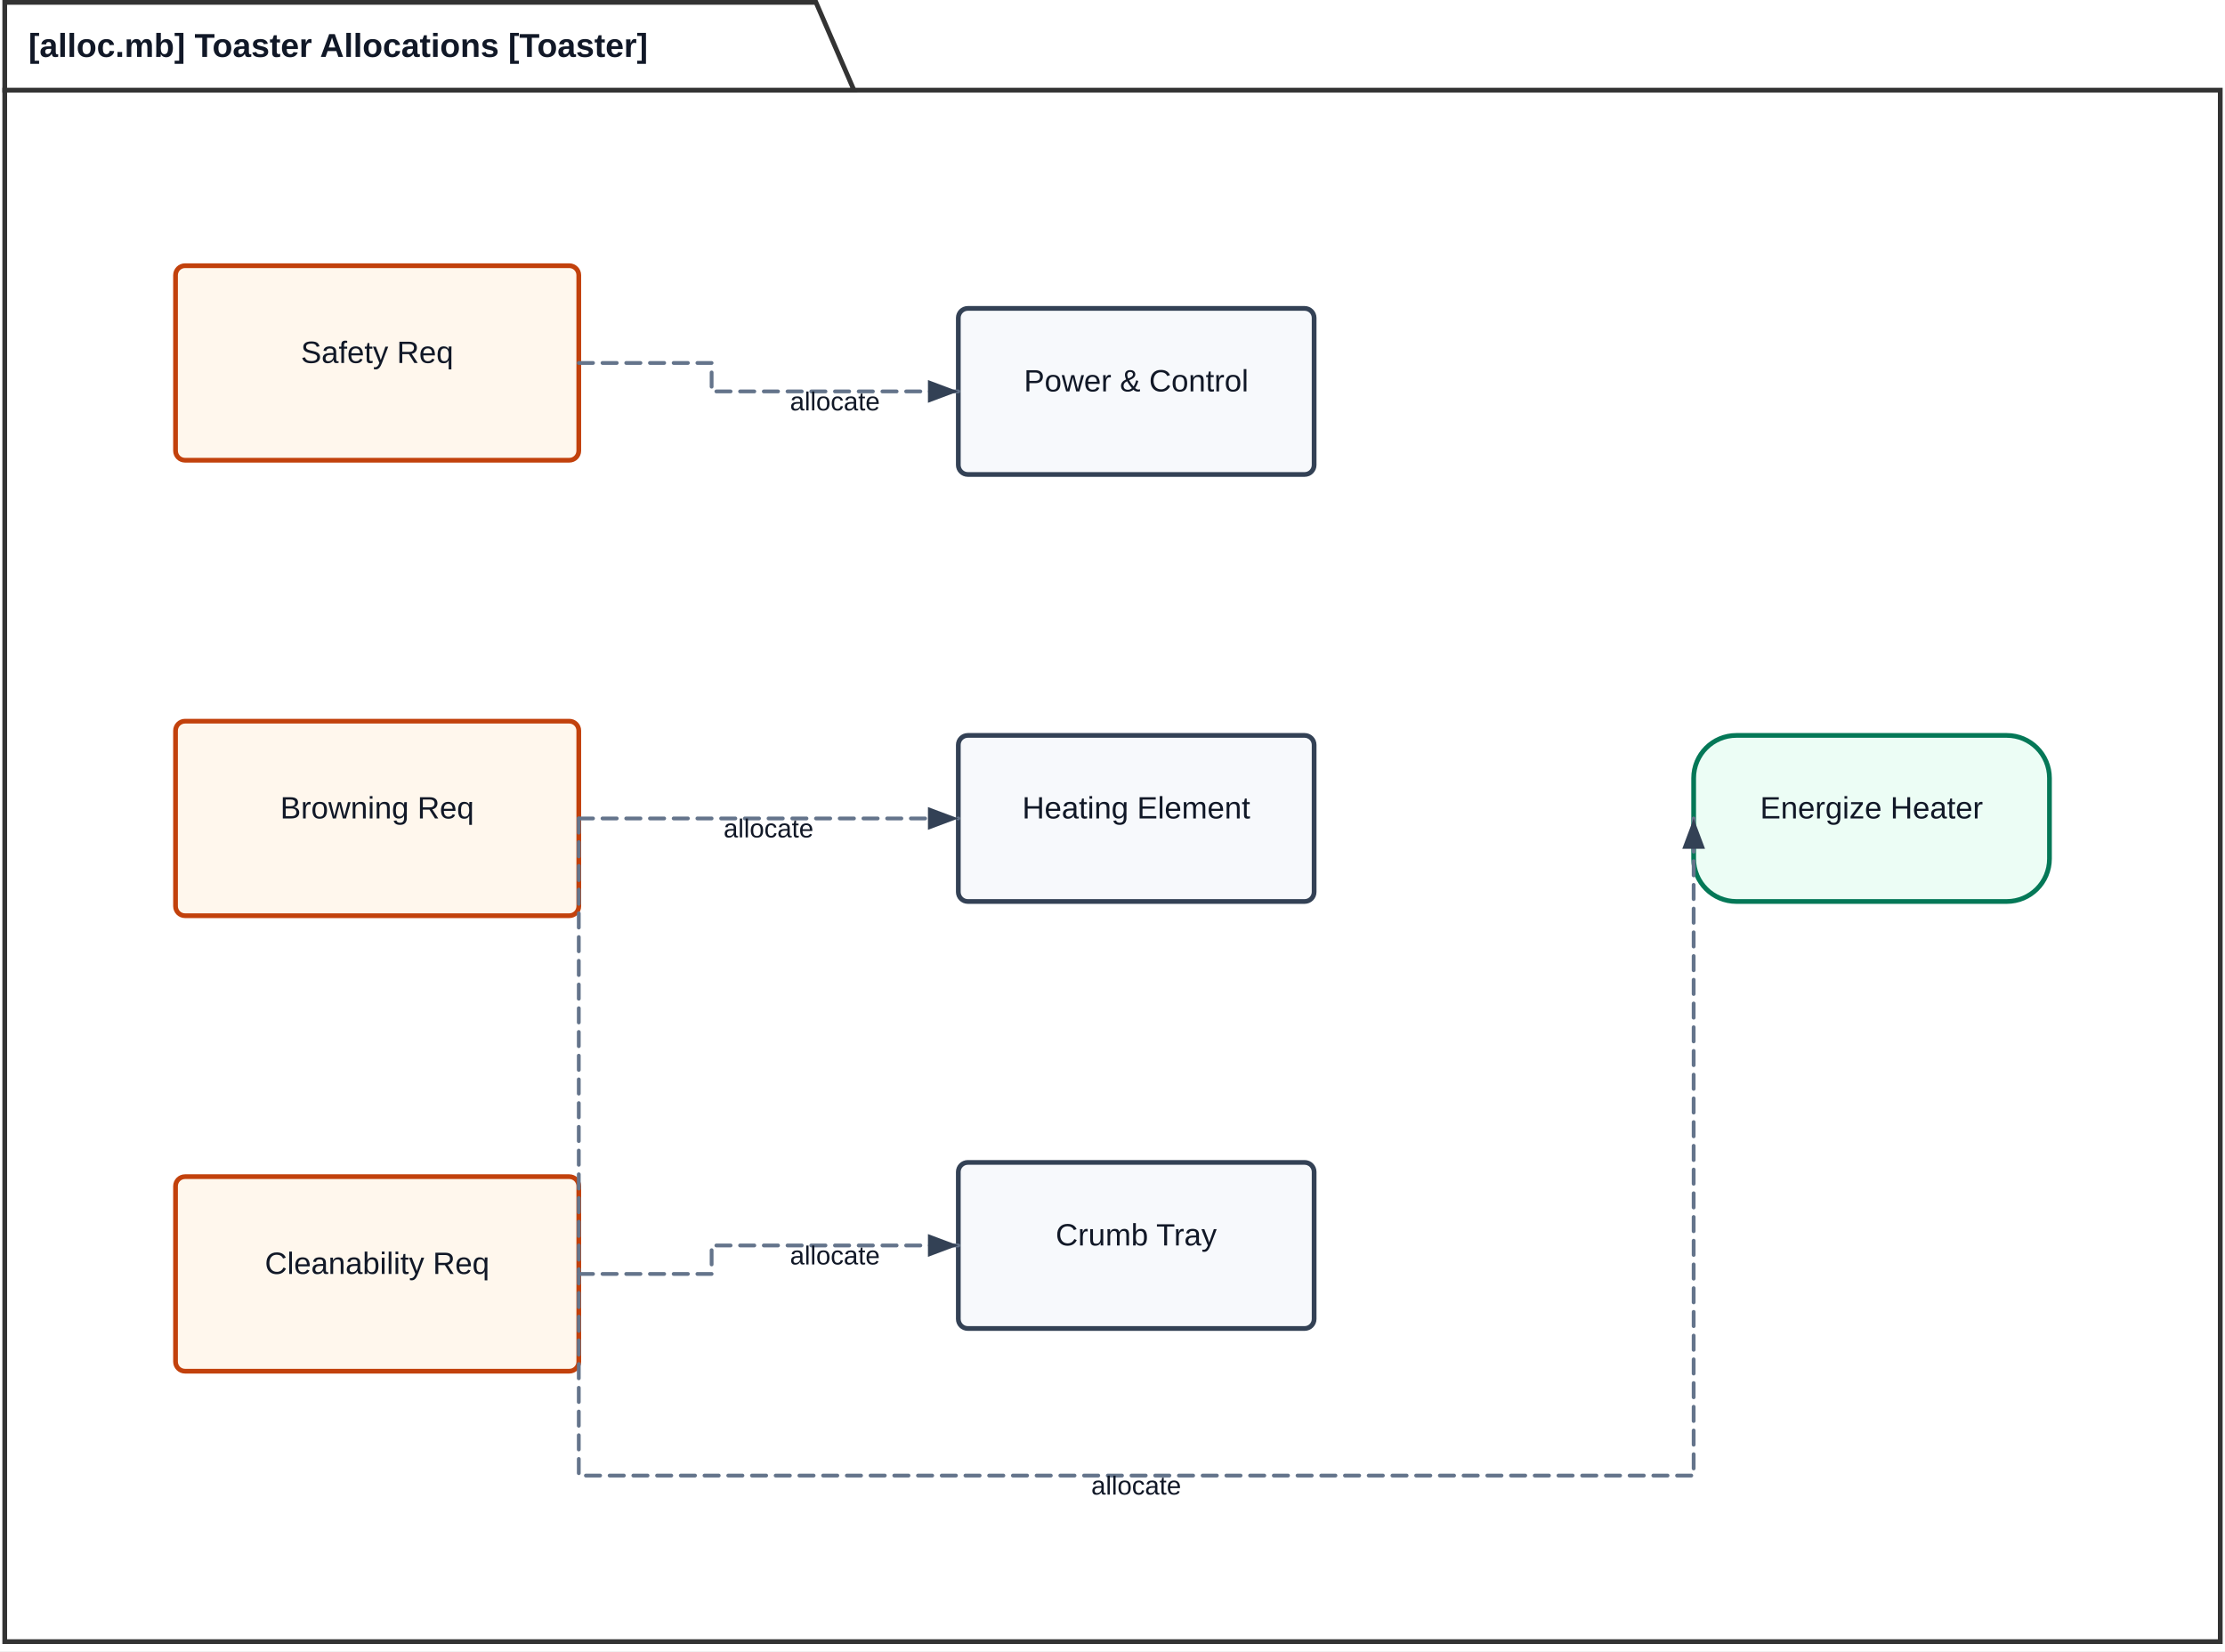
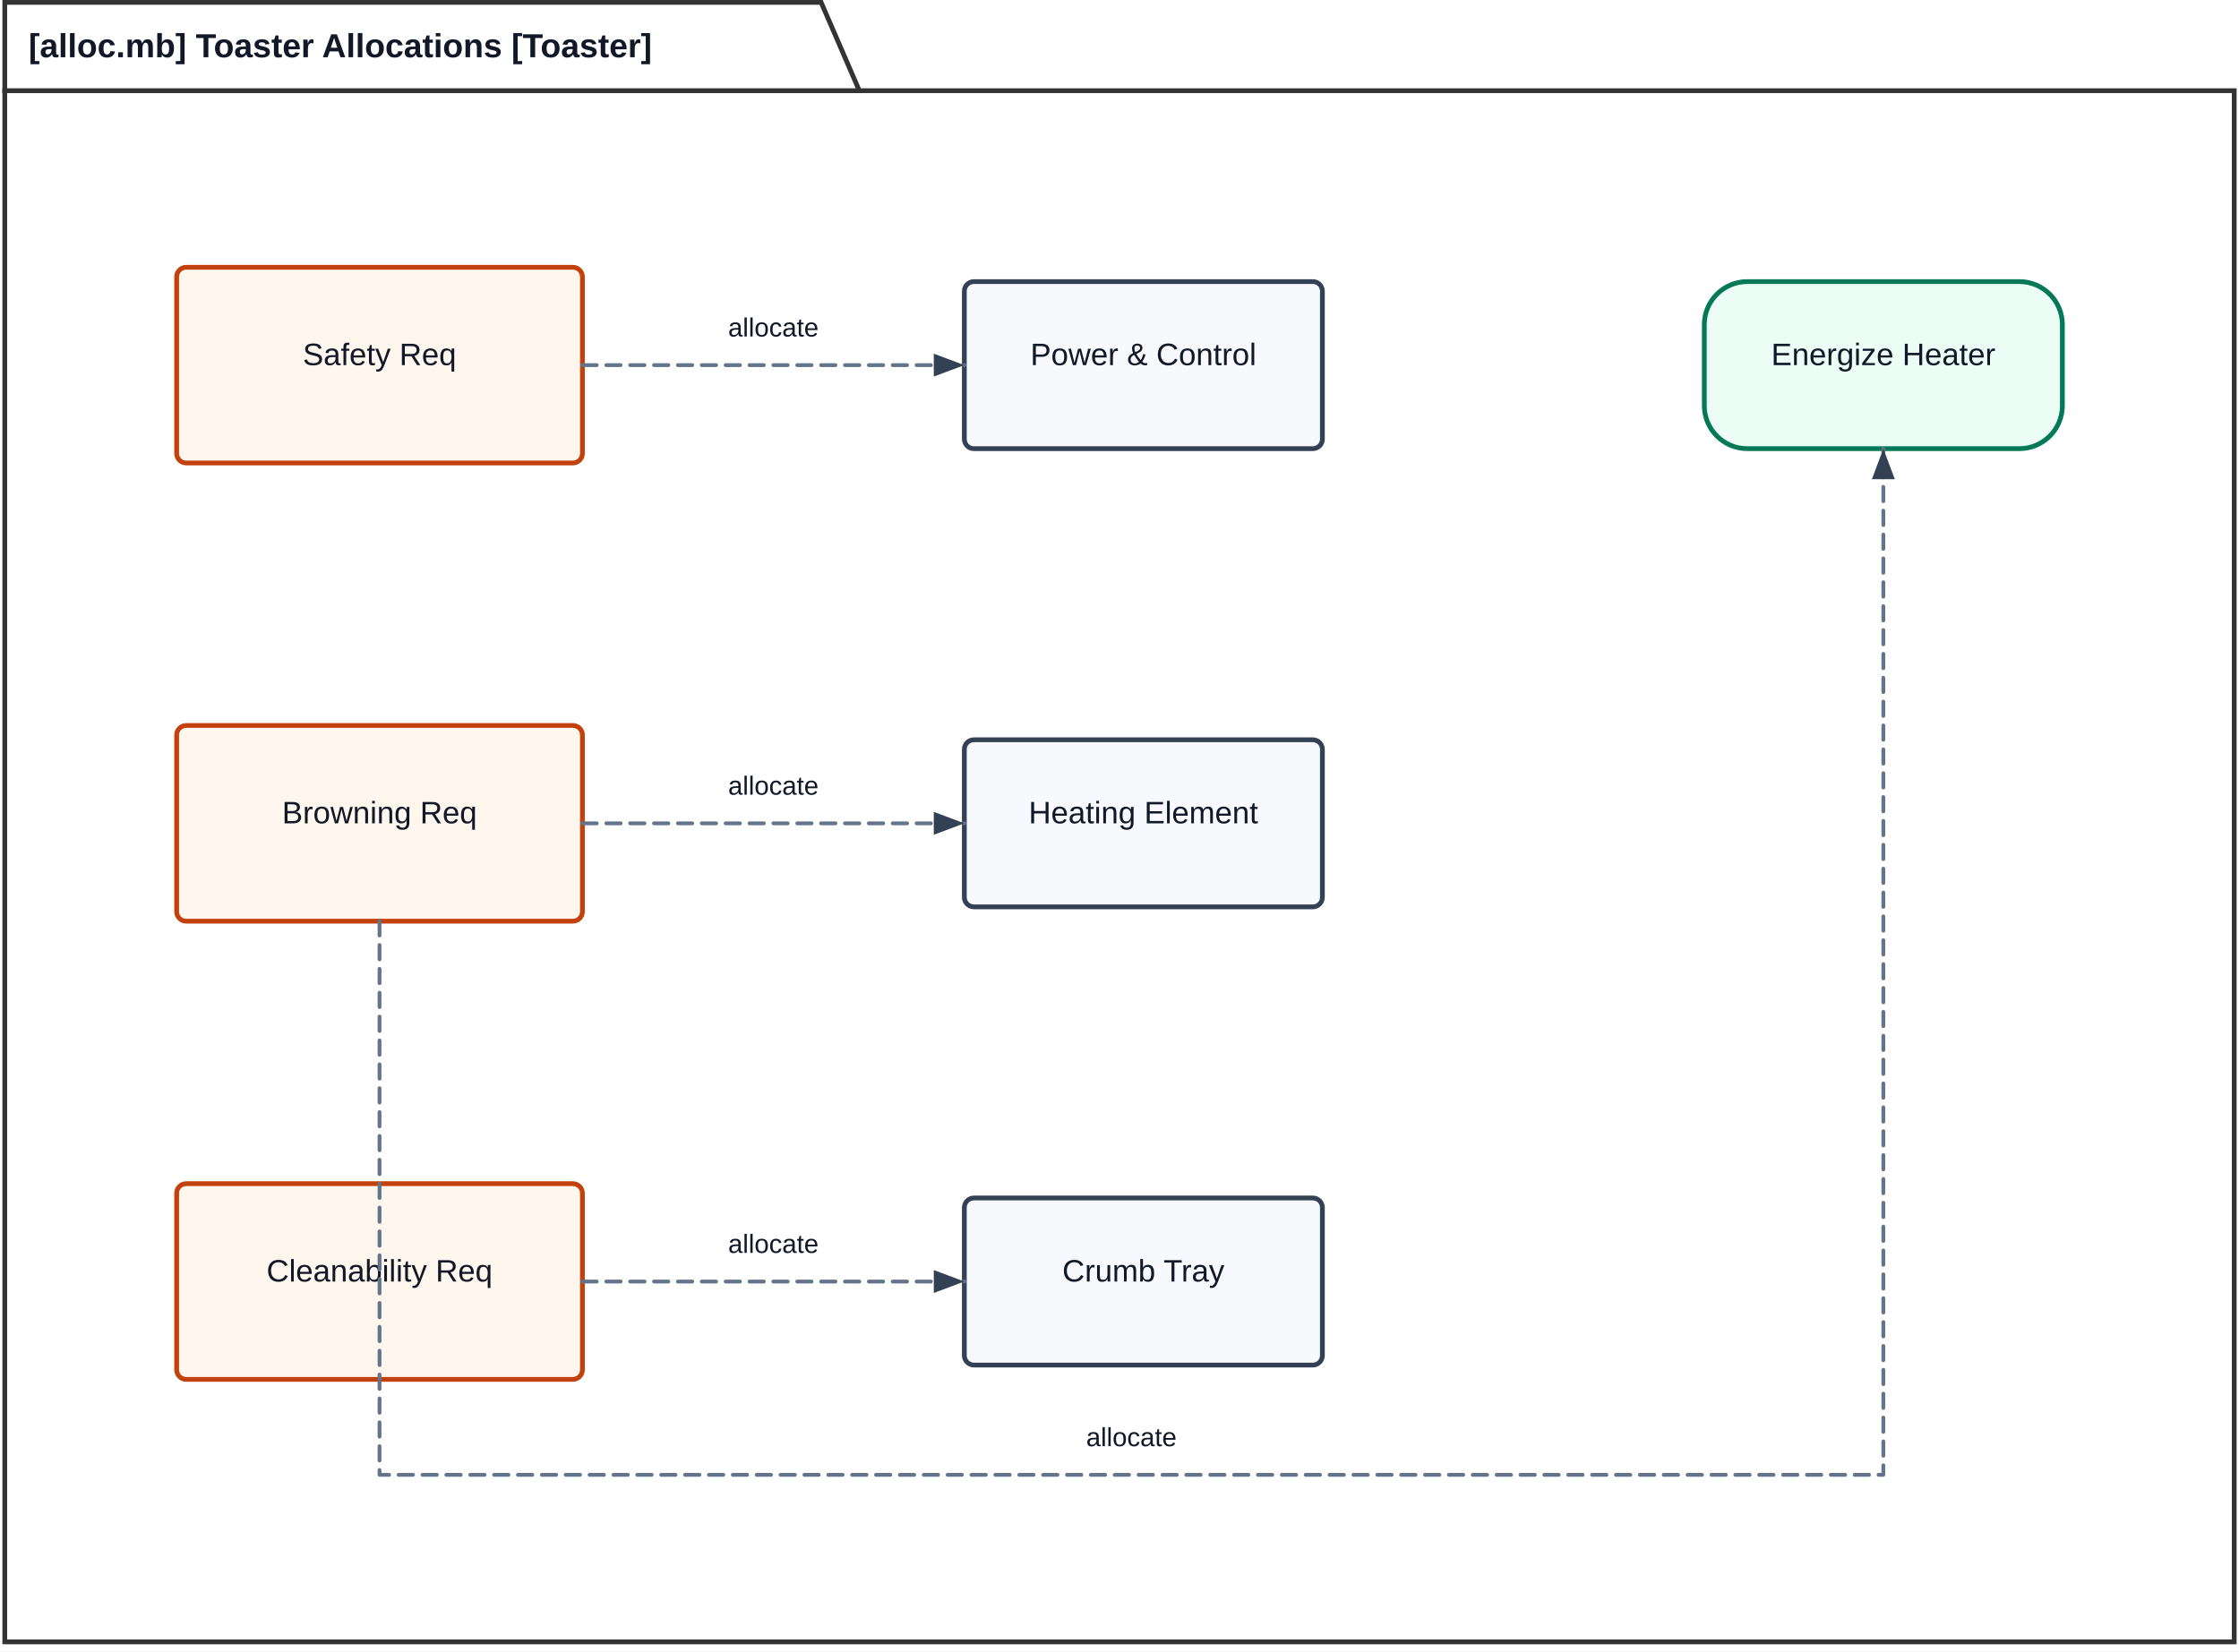
- <svg xmlns="http://www.w3.org/2000/svg" width="938" height="696" viewBox="0 0 938 696">
+ <svg xmlns="http://www.w3.org/2000/svg" width="938" height="692" viewBox="0 0 938 692">
  <defs>
    <style>text{font-family:Arial,Helvetica,sans-serif;fill:#111827}.label{font-size:13px}.small{font-size:11px}.header{font-size:14px;font-weight:600}</style>
    <marker id="arrow" markerWidth="8" markerHeight="6" refX="8" refY="3" orient="auto">
      <polygon points="0 0,8 3,0 6" fill="#1D4ED8" />
    </marker>
    <marker id="arrow-dark" markerWidth="8" markerHeight="6" refX="8" refY="3" orient="auto">
      <polygon points="0 0,8 3,0 6" fill="#334155" />
    </marker>
    <marker id="composition" markerWidth="12" markerHeight="12" refX="0" refY="6" orient="auto" markerUnits="strokeWidth">
      <polygon points="0 6,6 0,12 6,6 12" fill="#111827" stroke="#111827" />
    </marker>
  </defs>
-   <rect x="0" y="0" width="938" height="696" fill="#FFFFFF" />
-   <rect x="2" y="38" width="934" height="654" fill="none" stroke="#333333" stroke-width="2" />
+   <rect x="0" y="0" width="938" height="692" fill="#FFFFFF" />
+   <rect x="2" y="38" width="934" height="650" fill="none" stroke="#333333" stroke-width="2" />
  <path d="M 2 1 H 344 L 360 38 H 2 Z" fill="#FFFFFF" stroke="#333333" stroke-width="2" />
  <text class="header" x="12" y="24">[alloc.mb] Toaster Allocations [Toaster]</text>
-   <rect x="2" y="38" width="934" height="656" fill="none" stroke="#333333" stroke-width="0" />
+   <rect x="2" y="38" width="934" height="652" fill="none" stroke="#333333" stroke-width="0" />
  <g transform="translate(2,40)">
    <rect id="toastSafetyRequirement" x="72" y="72" width="170" height="82" rx="4" fill="#FFF7ED" stroke="#C2410C" stroke-width="2" />
    <text class="label" text-anchor="middle" x="157" y="113">Safety Req</text>
    <rect id="browningRequirement" x="72" y="264" width="170" height="82" rx="4" fill="#FFF7ED" stroke="#C2410C" stroke-width="2" />
    <text class="label" text-anchor="middle" x="157" y="305">Browning Req</text>
    <rect id="cleanabilityRequirement" x="72" y="456" width="170" height="82" rx="4" fill="#FFF7ED" stroke="#C2410C" stroke-width="2" />
    <text class="label" text-anchor="middle" x="157" y="497">Cleanability Req</text>
-     <rect id="powerAndControlSubsystem" x="402" y="90" width="150" height="70" rx="4" fill="#F7F9FC" stroke="#334155" stroke-width="2" />
-     <text class="label" text-anchor="middle" x="477" y="125">Power &amp; Control</text>
+     <rect id="powerAndControlSubsystem" x="402" y="78" width="150" height="70" rx="4" fill="#F7F9FC" stroke="#334155" stroke-width="2" />
+     <text class="label" text-anchor="middle" x="477" y="113">Power &amp; Control</text>
    <rect id="heatingElement" x="402" y="270" width="150" height="70" rx="4" fill="#F7F9FC" stroke="#334155" stroke-width="2" />
    <text class="label" text-anchor="middle" x="477" y="305">Heating Element</text>
-     <rect id="crumbTray" x="402" y="450" width="150" height="70" rx="4" fill="#F7F9FC" stroke="#334155" stroke-width="2" />
-     <text class="label" text-anchor="middle" x="477" y="485">Crumb Tray</text>
-     <rect id="energizeHeater" x="712" y="270" width="150" height="70" rx="18" fill="#ECFDF5" stroke="#047857" stroke-width="2" />
-     <text class="label" text-anchor="middle" x="787" y="305">Energize Heater</text>
-     <path d="M 242,113 L 298,113 L 298,125 L 402,125" fill="none" stroke="#64748B" stroke-width="1.6" stroke-linejoin="round" stroke-linecap="round" stroke-dasharray="6 4" marker-end="url(#arrow-dark)" />
+     <rect id="crumbTray" x="402" y="462" width="150" height="70" rx="4" fill="#F7F9FC" stroke="#334155" stroke-width="2" />
+     <text class="label" text-anchor="middle" x="477" y="497">Crumb Tray</text>
+     <rect id="energizeHeater" x="712" y="78" width="150" height="70" rx="18" fill="#ECFDF5" stroke="#047857" stroke-width="2" />
+     <text class="label" text-anchor="middle" x="787" y="113">Energize Heater</text>
+     <path d="M 242,113 L 402,113" fill="none" stroke="#64748B" stroke-width="1.6" stroke-linejoin="round" stroke-linecap="round" stroke-dasharray="6 4" marker-end="url(#arrow-dark)" />
    <path d="M 242,305 L 402,305" fill="none" stroke="#64748B" stroke-width="1.6" stroke-linejoin="round" stroke-linecap="round" stroke-dasharray="6 4" marker-end="url(#arrow-dark)" />
-     <path d="M 242,305 L 242,582 L 712,582 L 712,305" fill="none" stroke="#64748B" stroke-width="1.6" stroke-linejoin="round" stroke-linecap="round" stroke-dasharray="6 4" marker-end="url(#arrow-dark)" />
-     <path d="M 242,497 L 298,497 L 298,485 L 402,485" fill="none" stroke="#64748B" stroke-width="1.6" stroke-linejoin="round" stroke-linecap="round" stroke-dasharray="6 4" marker-end="url(#arrow-dark)" />
-     <text class="small" text-anchor="middle" x="350" y="133">allocate</text>
-     <text class="small" text-anchor="middle" x="322" y="313">allocate</text>
-     <text class="small" text-anchor="middle" x="477" y="590">allocate</text>
-     <text class="small" text-anchor="middle" x="350" y="493">allocate</text>
+     <path d="M 157,346 L 157,578 L 787,578 L 787,148" fill="none" stroke="#64748B" stroke-width="1.6" stroke-linejoin="round" stroke-linecap="round" stroke-dasharray="6 4" marker-end="url(#arrow-dark)" />
+     <path d="M 242,497 L 402,497" fill="none" stroke="#64748B" stroke-width="1.6" stroke-linejoin="round" stroke-linecap="round" stroke-dasharray="6 4" marker-end="url(#arrow-dark)" />
+     <text class="small" text-anchor="middle" x="322" y="101">allocate</text>
+     <text class="small" text-anchor="middle" x="322" y="293">allocate</text>
+     <text class="small" text-anchor="middle" x="472" y="566">allocate</text>
+     <text class="small" text-anchor="middle" x="322" y="485">allocate</text>
  </g>
</svg>
